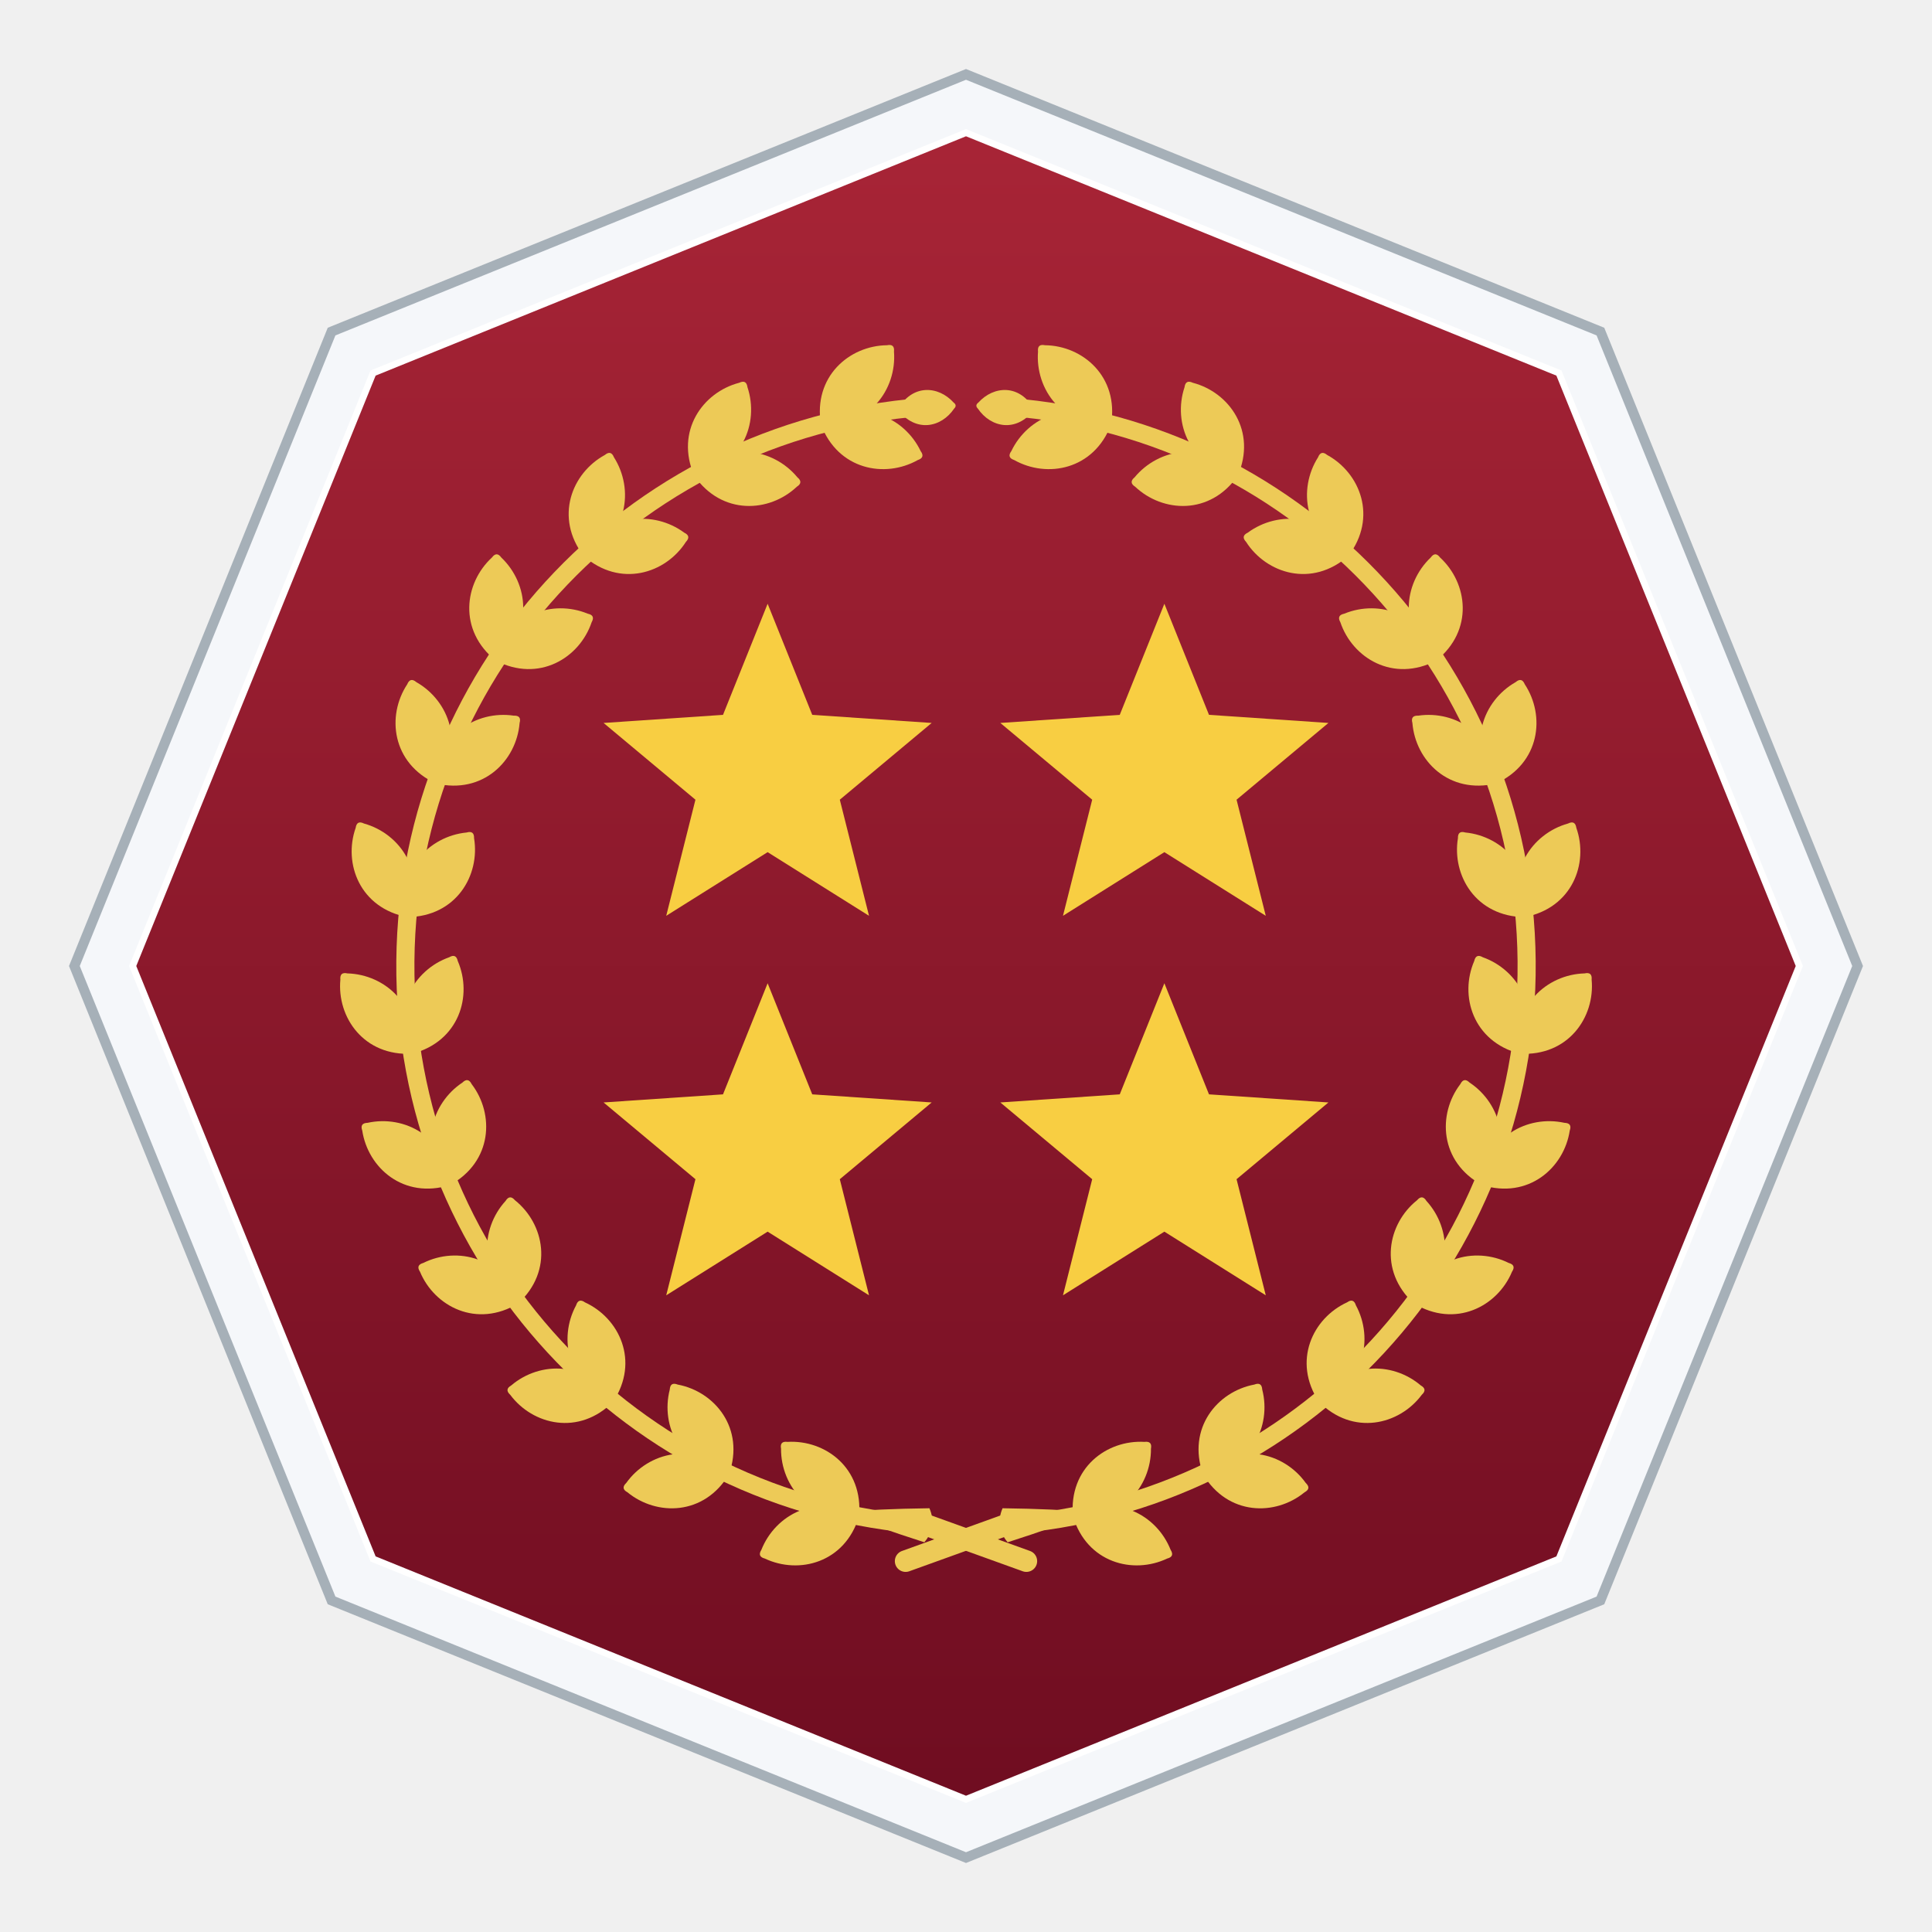
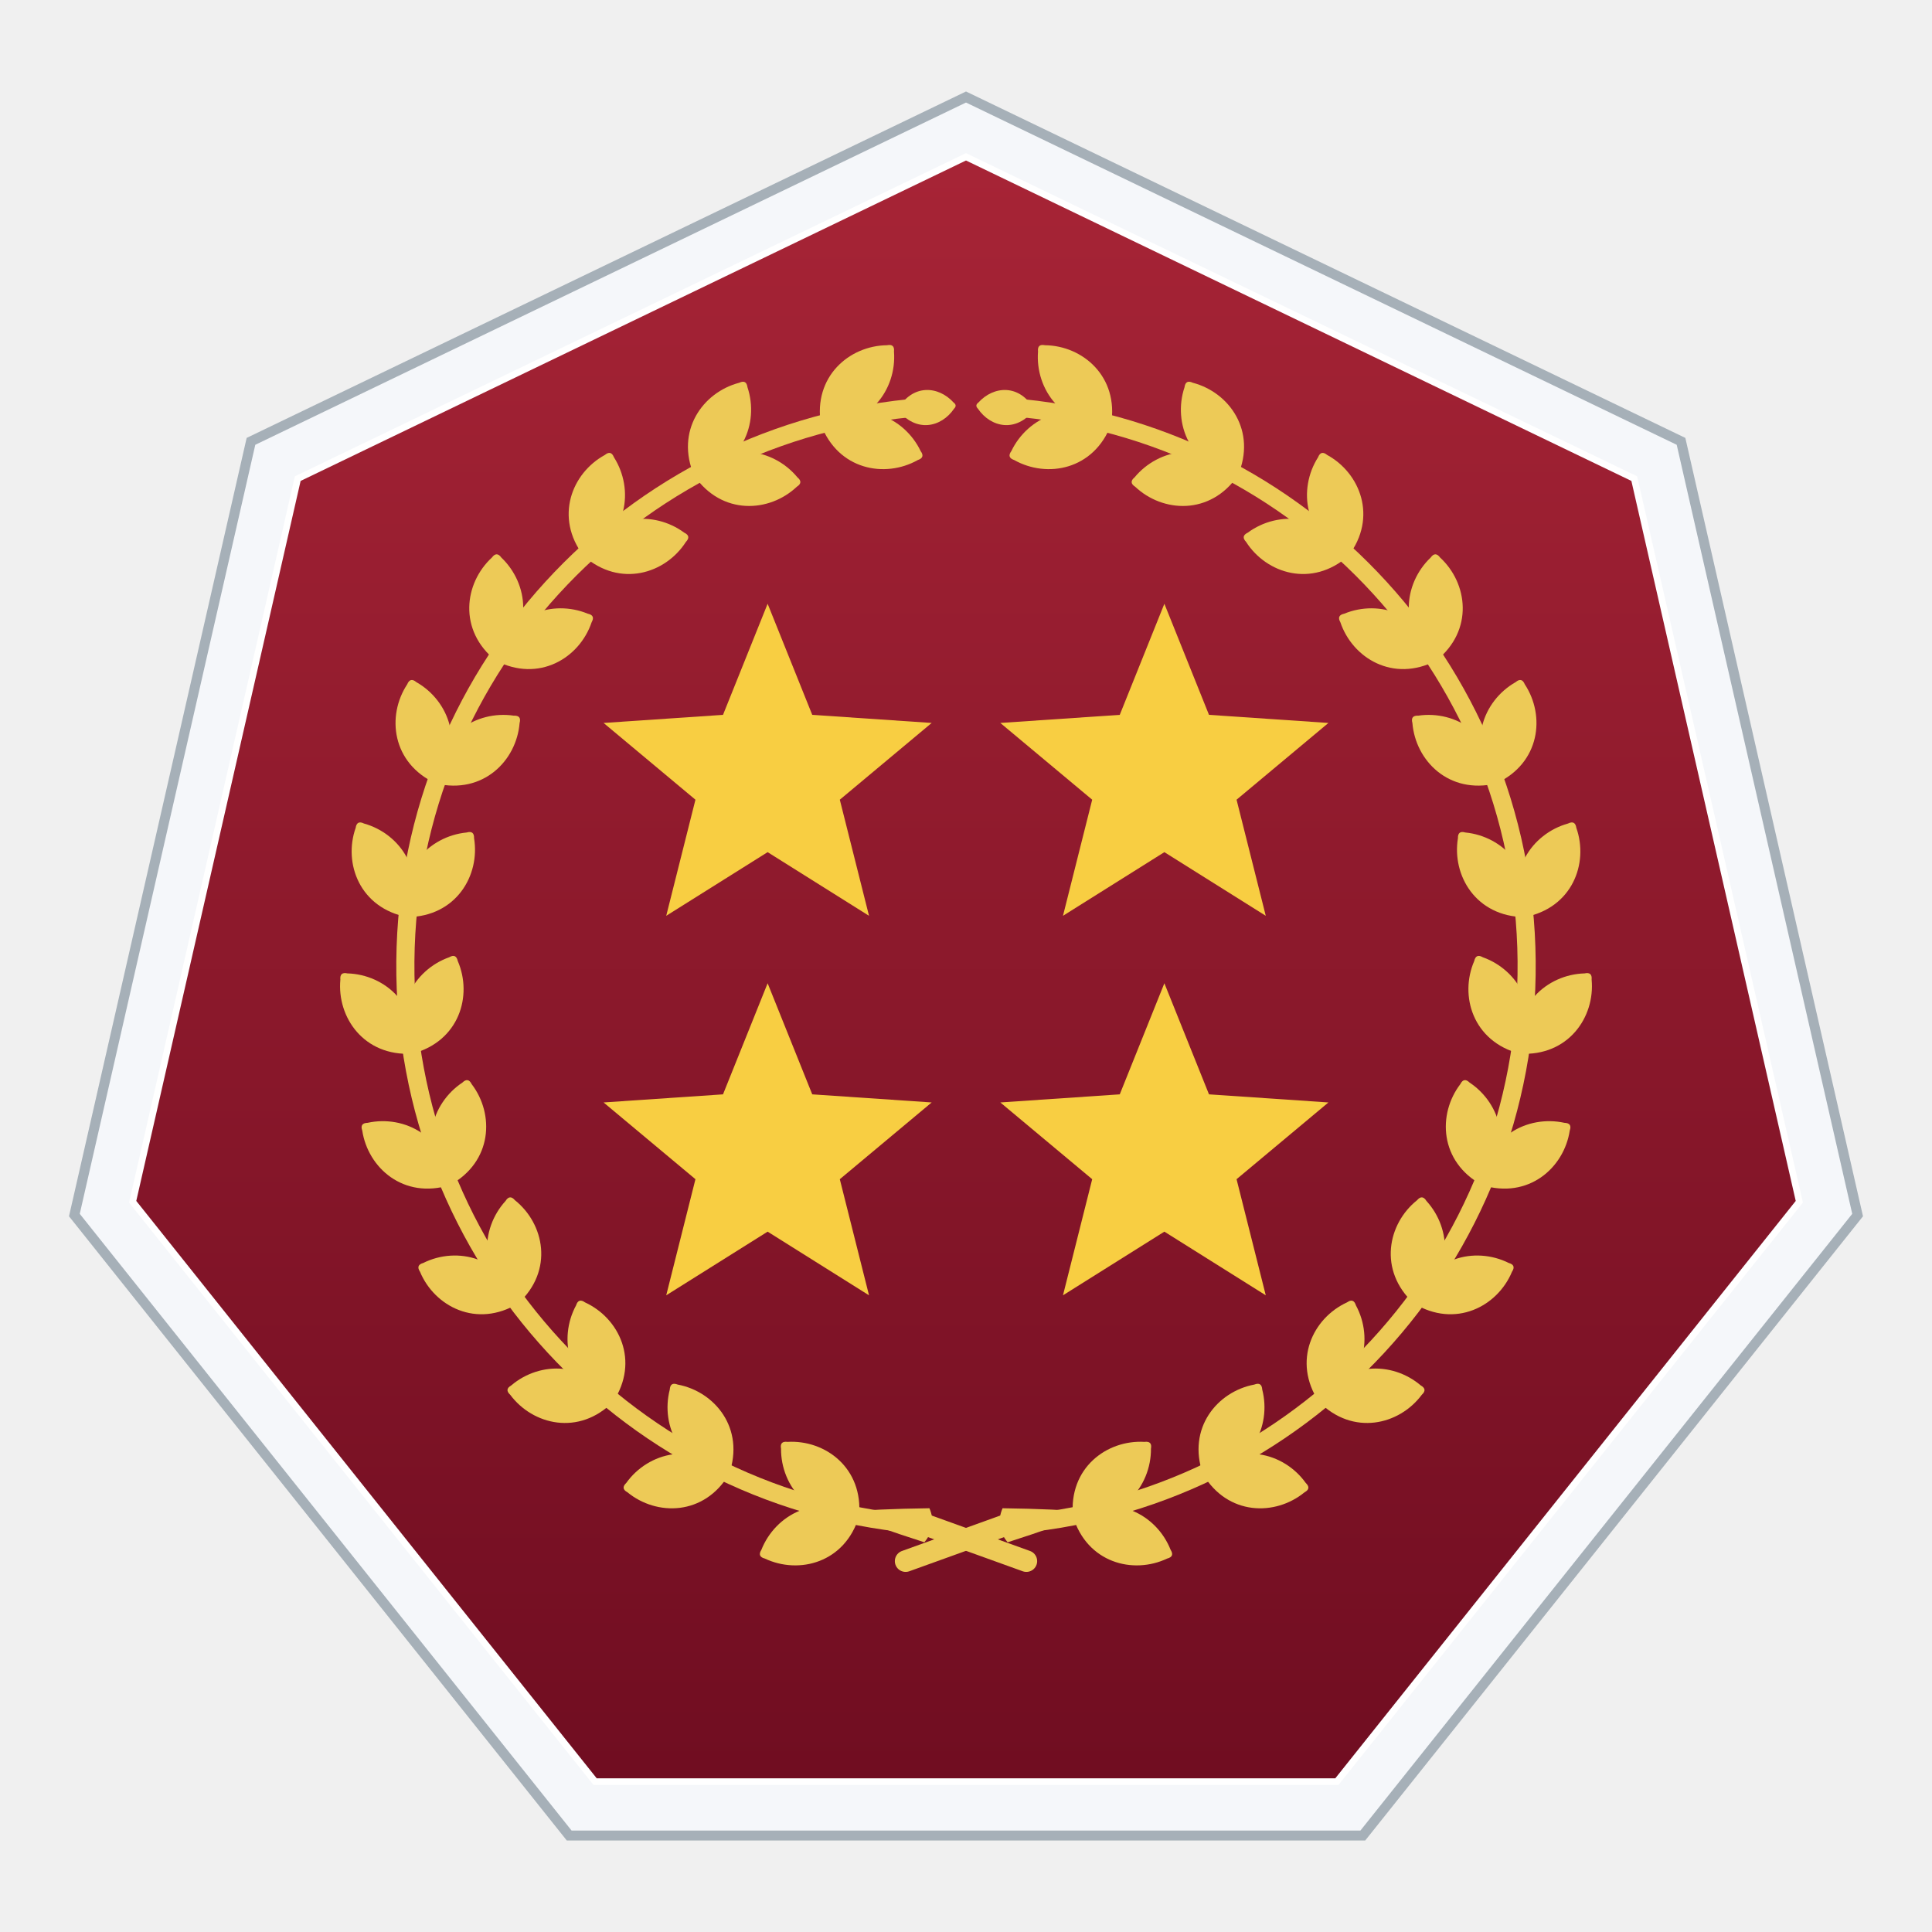
<svg xmlns="http://www.w3.org/2000/svg" viewBox="0 0 224 224" width="896" height="896">
  <defs>
    <linearGradient id="steel" x1="0" y1="0" x2="1" y2="1" gradientUnits="objectBoundingBox">
      <stop offset="0" stop-color="#fafcfd" />
      <stop offset=".28" stop-color="#b3bdc6" />
      <stop offset=".5" stop-color="#f4f7fa" />
      <stop offset=".72" stop-color="#8a959f" />
      <stop offset="1" stop-color="#dfe6ec" />
    </linearGradient>
    <linearGradient id="silverFace" x1="0" y1="0" x2="0.85" y2="1">
      <stop stop-color="#ffffff" />
      <stop offset=".48" stop-color="#e0e7ed" />
      <stop offset="1" stop-color="#a9b4bf" />
    </linearGradient>
    <linearGradient id="silverDark" x1="0" y1="0" x2="1" y2="1">
      <stop stop-color="#26313b" />
      <stop offset=".5" stop-color="#7e8a96" />
      <stop offset="1" stop-color="#1c252d" />
    </linearGradient>
    <linearGradient id="charcoal" x1="0" y1="0" x2="0" y2="1">
      <stop stop-color="#20252b" />
      <stop offset="1" stop-color="#0c1015" />
    </linearGradient>
    <linearGradient id="army" x1="0" y1="0" x2="0" y2="1">
      <stop stop-color="#355537" />
      <stop offset="1" stop-color="#1c3526" />
    </linearGradient>
    <linearGradient id="sapphire" x1="0" y1="0" x2="0" y2="1">
      <stop stop-color="#123b61" />
      <stop offset="1" stop-color="#081f39" />
    </linearGradient>
    <linearGradient id="ruby" x1="0" y1="0" x2="0" y2="1">
      <stop stop-color="#a72436" />
      <stop offset="1" stop-color="#700d21" />
    </linearGradient>
    <linearGradient id="obsidian" x1="0" y1="0" x2="0" y2="1">
      <stop stop-color="#1e2225" />
      <stop offset="1" stop-color="#070b0e" />
    </linearGradient>
    <linearGradient id="crimson" x1="0" y1="0" x2="0" y2="1">
      <stop stop-color="#aa1830" />
      <stop offset="1" stop-color="#5c091b" />
    </linearGradient>
    <linearGradient id="gold" x1="0" y1="0" x2=".8" y2="1">
      <stop stop-color="#fff0a7" />
      <stop offset=".35" stop-color="#f5d66d" />
      <stop offset=".7" stop-color="#dfaf3e" />
      <stop offset="1" stop-color="#b88124" />
    </linearGradient>
    <linearGradient id="supremeGold" x1="0" y1="0" x2="1" y2="1">
      <stop stop-color="#fff5b8" />
      <stop offset=".28" stop-color="#f8db75" />
      <stop offset=".6" stop-color="#eabd4b" />
      <stop offset="1" stop-color="#a7681c" />
    </linearGradient>
  </defs>
-   <polygon points="112,8 186,38 216,112 186,186 112,216 38,186 8,112 38,38" fill="#a6b0b8" />
-   <polygon points="112,9.248 185.112,38.888 214.752,112 185.112,185.112 112,214.752 38.888,185.112 9.248,112 38.888,38.888" fill="#f5f7fa" />
-   <polygon points="112,14.968 181.042,42.958 209.032,112 181.042,181.042 112,209.032 42.958,181.042 14.968,112 42.958,42.958" fill="#ffffff" />
-   <polygon points="112,15.8 180.45,43.55 208.2,112 180.45,180.45 112,208.2 43.55,180.45 15.8,112 43.55,43.55" fill="url(#ruby)" />
+   <polygon points="112,10.607 195.402,50.772 216,141.019 158.284,213.393 65.716,213.393 8,141.019 28.598,50.772" fill="#a6b0b8" />
+   <polygon points="112,11.888 194.401,51.57 214.752,140.735 157.729,212.239 66.271,212.239 9.248,140.735 29.599,51.57" fill="#f5f7fa" />
+   <polygon points="112,17.755 189.814,55.228 209.032,139.429 155.183,206.953 68.817,206.953 14.968,139.429 34.186,55.228" fill="#ffffff" />
+   <polygon points="112,18.608 189.146,55.76 208.2,139.239 154.813,206.184 69.187,206.184 15.8,139.239 34.854,55.76" fill="url(#ruby)" />
  <g data-laurel="general" data-circle-radius="65">
    <g>
      <path d="M107.466,176.842 A65 65 0 0 1 108.598,47.089" fill="none" stroke="#edca57" stroke-width="2.1" stroke-linecap="round" />
      <path d="M107.761,174.869 Q101.561,174.951 97.378,175.334 Q101.266,176.924 107.171,178.815 Q108.676,177.023 107.761,174.869Z" fill="#edca57" data-branch-root="tapered" />
      <path d="M99.597 175.806 C100.114 170.199 95.673 166.917 91.305 167.174 Q90.388 167.054 90.555 167.963 C90.52 172.339 94.025 176.607 99.597 175.806Z" fill="#edca57" />
      <path d="M99.597 175.806 C94.731 172.975 89.883 175.62 88.276 179.69 Q87.78 180.471 88.675 180.702 C92.629 182.577 97.976 181.198 99.597 175.806Z" fill="#edca57" />
      <path d="M84.53 170.91 C86.388 165.595 82.873 161.336 78.572 160.529 Q77.711 160.19 77.653 161.113 C76.561 165.35 78.929 170.339 84.53 170.91Z" fill="#edca57" />
      <path d="M84.53 170.91 C80.492 166.986 75.149 168.379 72.605 171.94 Q71.935 172.577 72.747 173.019 C76.13 175.795 81.653 175.75 84.53 170.91Z" fill="#edca57" />
      <path d="M71.094 162.514 C74.183 157.807 71.802 152.824 67.824 151 Q67.072 150.463 66.792 151.345 C64.707 155.192 65.797 160.606 71.094 162.514Z" fill="#edca57" />
      <path d="M71.094 162.514 C68.126 157.73 62.604 157.79 59.274 160.629 Q58.47 161.085 59.152 161.71 C61.762 165.222 67.132 166.514 71.094 162.514Z" fill="#edca57" />
      <path d="M60.089 151.118 C64.224 147.297 63.12 141.886 59.702 139.155 Q59.101 138.452 58.617 139.239 C55.663 142.468 55.411 147.985 60.089 151.118Z" fill="#edca57" />
      <path d="M60.089 151.118 C58.366 145.758 52.994 144.479 49.076 146.429 Q48.185 146.677 48.695 147.448 C50.379 151.488 55.276 154.04 60.089 151.118Z" fill="#edca57" />
      <path d="M52.167 137.398 C57.104 134.691 57.342 129.174 54.686 125.696 Q54.273 124.869 53.613 125.515 C49.966 127.934 48.386 133.226 52.167 137.398Z" fill="#edca57" />
      <path d="M52.167 137.398 C51.792 131.78 46.889 129.24 42.616 130.183 Q41.692 130.209 42 131.081 C42.657 135.407 46.791 139.069 52.167 137.398Z" fill="#edca57" />
      <path d="M47.8 122.168 C53.245 120.736 54.811 115.44 53.075 111.423 Q52.875 110.521 52.077 110.989 C47.954 112.453 45.141 117.206 47.8 122.168Z" fill="#edca57" />
      <path d="M47.8 122.168 C48.796 116.627 44.652 112.976 40.278 112.858 Q39.375 112.659 39.463 113.579 C39.054 117.936 42.179 122.489 47.8 122.168Z" fill="#edca57" />
      <path d="M47.247 106.335 C52.877 106.263 55.677 101.503 54.965 97.185 Q54.989 96.261 54.102 96.522 C49.746 96.945 45.868 100.876 47.247 106.335Z" fill="#edca57" />
      <path d="M47.247 106.335 C49.554 101.199 46.417 96.654 42.201 95.481 Q41.373 95.07 41.236 95.984 C39.784 100.113 41.716 105.286 47.247 106.335Z" fill="#edca57" />
      <path d="M50.541 90.838 C56.021 92.13 59.89 88.189 60.243 83.827 Q60.49 82.936 59.566 82.975 C55.238 82.332 50.523 85.208 50.541 90.838Z" fill="#edca57" />
      <path d="M50.541 90.838 C54.022 86.413 52.077 81.244 48.27 79.086 Q47.566 78.487 47.213 79.341 C44.805 82.995 45.428 88.482 50.541 90.838Z" fill="#edca57" />
      <path d="M57.486 76.598 C62.491 79.178 67.198 76.29 68.596 72.143 Q69.051 71.338 68.145 71.153 C64.101 69.481 58.831 71.131 57.486 76.598Z" fill="#edca57" />
      <path d="M57.486 76.598 C61.934 73.146 61.298 67.661 58.126 64.646 Q57.588 63.894 57.038 64.637 C53.818 67.601 53.094 73.076 57.486 76.598Z" fill="#edca57" />
      <path d="M67.67 64.462 C71.902 68.176 77.168 66.512 79.528 62.826 Q80.164 62.156 79.33 61.757 C75.81 59.156 70.297 59.482 67.67 64.462Z" fill="#edca57" />
      <path d="M67.67 64.462 C72.821 62.188 73.531 56.712 71.182 53.019 Q70.842 52.16 70.129 52.748 C66.288 54.844 64.261 59.981 67.67 64.462Z" fill="#edca57" />
      <path d="M80.487 55.15 C83.695 59.777 89.207 59.437 92.388 56.431 Q93.168 55.935 92.455 55.345 C89.669 51.971 84.241 50.954 80.487 55.15Z" fill="#edca57" />
      <path d="M80.487 55.15 C86.035 54.19 88.049 49.048 86.664 44.897 Q86.541 43.98 85.707 44.378 C81.473 45.483 78.263 49.977 80.487 55.15Z" fill="#edca57" />
      <path d="M95.177 49.215 C97.17 54.48 102.6 55.484 106.414 53.337 Q107.291 53.044 106.742 52.3 C104.855 48.352 99.834 46.052 95.177 49.215Z" fill="#edca57" />
      <path d="M95.177 49.215 C100.792 49.626 103.99 45.123 103.65 40.76 Q103.753 39.842 102.847 40.026 C98.471 40.074 94.27 43.658 95.177 49.215Z" fill="#edca57" />
      <path d="M104.078 47.485 C106.179 50.218 109.135 49.568 110.619 47.382 Q111.001 47 110.569 46.676 C108.796 44.718 105.778 44.486 104.078 47.485Z" fill="#edca57" />
      <path d="M107.466,176.842 L119 181" fill="none" stroke="#edca57" stroke-width="2.5" stroke-linecap="round" />
    </g>
    <g transform="translate(224 0) scale(-1 1)">
      <path d="M107.466,176.842 A65 65 0 0 1 108.598,47.089" fill="none" stroke="#edca57" stroke-width="2.1" stroke-linecap="round" />
      <path d="M107.761,174.869 Q101.561,174.951 97.378,175.334 Q101.266,176.924 107.171,178.815 Q108.676,177.023 107.761,174.869Z" fill="#edca57" data-branch-root="tapered" />
      <path d="M99.597 175.806 C100.114 170.199 95.673 166.917 91.305 167.174 Q90.388 167.054 90.555 167.963 C90.52 172.339 94.025 176.607 99.597 175.806Z" fill="#edca57" />
      <path d="M99.597 175.806 C94.731 172.975 89.883 175.62 88.276 179.69 Q87.78 180.471 88.675 180.702 C92.629 182.577 97.976 181.198 99.597 175.806Z" fill="#edca57" />
      <path d="M84.53 170.91 C86.388 165.595 82.873 161.336 78.572 160.529 Q77.711 160.19 77.653 161.113 C76.561 165.35 78.929 170.339 84.53 170.91Z" fill="#edca57" />
      <path d="M84.53 170.91 C80.492 166.986 75.149 168.379 72.605 171.94 Q71.935 172.577 72.747 173.019 C76.13 175.795 81.653 175.75 84.53 170.91Z" fill="#edca57" />
      <path d="M71.094 162.514 C74.183 157.807 71.802 152.824 67.824 151 Q67.072 150.463 66.792 151.345 C64.707 155.192 65.797 160.606 71.094 162.514Z" fill="#edca57" />
      <path d="M71.094 162.514 C68.126 157.73 62.604 157.79 59.274 160.629 Q58.47 161.085 59.152 161.71 C61.762 165.222 67.132 166.514 71.094 162.514Z" fill="#edca57" />
      <path d="M60.089 151.118 C64.224 147.297 63.12 141.886 59.702 139.155 Q59.101 138.452 58.617 139.239 C55.663 142.468 55.411 147.985 60.089 151.118Z" fill="#edca57" />
      <path d="M60.089 151.118 C58.366 145.758 52.994 144.479 49.076 146.429 Q48.185 146.677 48.695 147.448 C50.379 151.488 55.276 154.04 60.089 151.118Z" fill="#edca57" />
      <path d="M52.167 137.398 C57.104 134.691 57.342 129.174 54.686 125.696 Q54.273 124.869 53.613 125.515 C49.966 127.934 48.386 133.226 52.167 137.398Z" fill="#edca57" />
      <path d="M52.167 137.398 C51.792 131.78 46.889 129.24 42.616 130.183 Q41.692 130.209 42 131.081 C42.657 135.407 46.791 139.069 52.167 137.398Z" fill="#edca57" />
      <path d="M47.8 122.168 C53.245 120.736 54.811 115.44 53.075 111.423 Q52.875 110.521 52.077 110.989 C47.954 112.453 45.141 117.206 47.8 122.168Z" fill="#edca57" />
      <path d="M47.8 122.168 C48.796 116.627 44.652 112.976 40.278 112.858 Q39.375 112.659 39.463 113.579 C39.054 117.936 42.179 122.489 47.8 122.168Z" fill="#edca57" />
      <path d="M47.247 106.335 C52.877 106.263 55.677 101.503 54.965 97.185 Q54.989 96.261 54.102 96.522 C49.746 96.945 45.868 100.876 47.247 106.335Z" fill="#edca57" />
      <path d="M47.247 106.335 C49.554 101.199 46.417 96.654 42.201 95.481 Q41.373 95.07 41.236 95.984 C39.784 100.113 41.716 105.286 47.247 106.335Z" fill="#edca57" />
      <path d="M50.541 90.838 C56.021 92.13 59.89 88.189 60.243 83.827 Q60.49 82.936 59.566 82.975 C55.238 82.332 50.523 85.208 50.541 90.838Z" fill="#edca57" />
      <path d="M50.541 90.838 C54.022 86.413 52.077 81.244 48.27 79.086 Q47.566 78.487 47.213 79.341 C44.805 82.995 45.428 88.482 50.541 90.838Z" fill="#edca57" />
      <path d="M57.486 76.598 C62.491 79.178 67.198 76.29 68.596 72.143 Q69.051 71.338 68.145 71.153 C64.101 69.481 58.831 71.131 57.486 76.598Z" fill="#edca57" />
      <path d="M57.486 76.598 C61.934 73.146 61.298 67.661 58.126 64.646 Q57.588 63.894 57.038 64.637 C53.818 67.601 53.094 73.076 57.486 76.598Z" fill="#edca57" />
      <path d="M67.67 64.462 C71.902 68.176 77.168 66.512 79.528 62.826 Q80.164 62.156 79.33 61.757 C75.81 59.156 70.297 59.482 67.67 64.462Z" fill="#edca57" />
      <path d="M67.67 64.462 C72.821 62.188 73.531 56.712 71.182 53.019 Q70.842 52.16 70.129 52.748 C66.288 54.844 64.261 59.981 67.67 64.462Z" fill="#edca57" />
      <path d="M80.487 55.15 C83.695 59.777 89.207 59.437 92.388 56.431 Q93.168 55.935 92.455 55.345 C89.669 51.971 84.241 50.954 80.487 55.15Z" fill="#edca57" />
      <path d="M80.487 55.15 C86.035 54.19 88.049 49.048 86.664 44.897 Q86.541 43.98 85.707 44.378 C81.473 45.483 78.263 49.977 80.487 55.15Z" fill="#edca57" />
      <path d="M95.177 49.215 C97.17 54.48 102.6 55.484 106.414 53.337 Q107.291 53.044 106.742 52.3 C104.855 48.352 99.834 46.052 95.177 49.215Z" fill="#edca57" />
      <path d="M95.177 49.215 C100.792 49.626 103.99 45.123 103.65 40.76 Q103.753 39.842 102.847 40.026 C98.471 40.074 94.27 43.658 95.177 49.215Z" fill="#edca57" />
      <path d="M104.078 47.485 C106.179 50.218 109.135 49.568 110.619 47.382 Q111.001 47 110.569 46.676 C108.796 44.718 105.778 44.486 104.078 47.485Z" fill="#edca57" />
      <path d="M107.466,176.842 L119 181" fill="none" stroke="#edca57" stroke-width="2.5" stroke-linecap="round" />
    </g>
  </g>
  <g data-star-count="4" data-star-radius="20">
    <polygon points="89,70 94.173,82.881 108.021,83.82 97.369,92.719 100.756,106.18 89,98.8 77.244,106.18 80.631,92.719 69.979,83.82 83.827,82.881" fill="#f8ce42" data-star-style="flat" />
    <polygon points="135,70 140.173,82.881 154.021,83.82 143.369,92.719 146.756,106.18 135,98.8 123.244,106.18 126.631,92.719 115.979,83.82 129.827,82.881" fill="#f8ce42" data-star-style="flat" />
    <polygon points="89,114 94.173,126.881 108.021,127.82 97.369,136.719 100.756,150.18 89,142.8 77.244,150.18 80.631,136.719 69.979,127.82 83.827,126.881" fill="#f8ce42" data-star-style="flat" />
    <polygon points="135,114 140.173,126.881 154.021,127.82 143.369,136.719 146.756,150.18 135,142.8 123.244,150.18 126.631,136.719 115.979,127.82 129.827,126.881" fill="#f8ce42" data-star-style="flat" />
  </g>
</svg>
